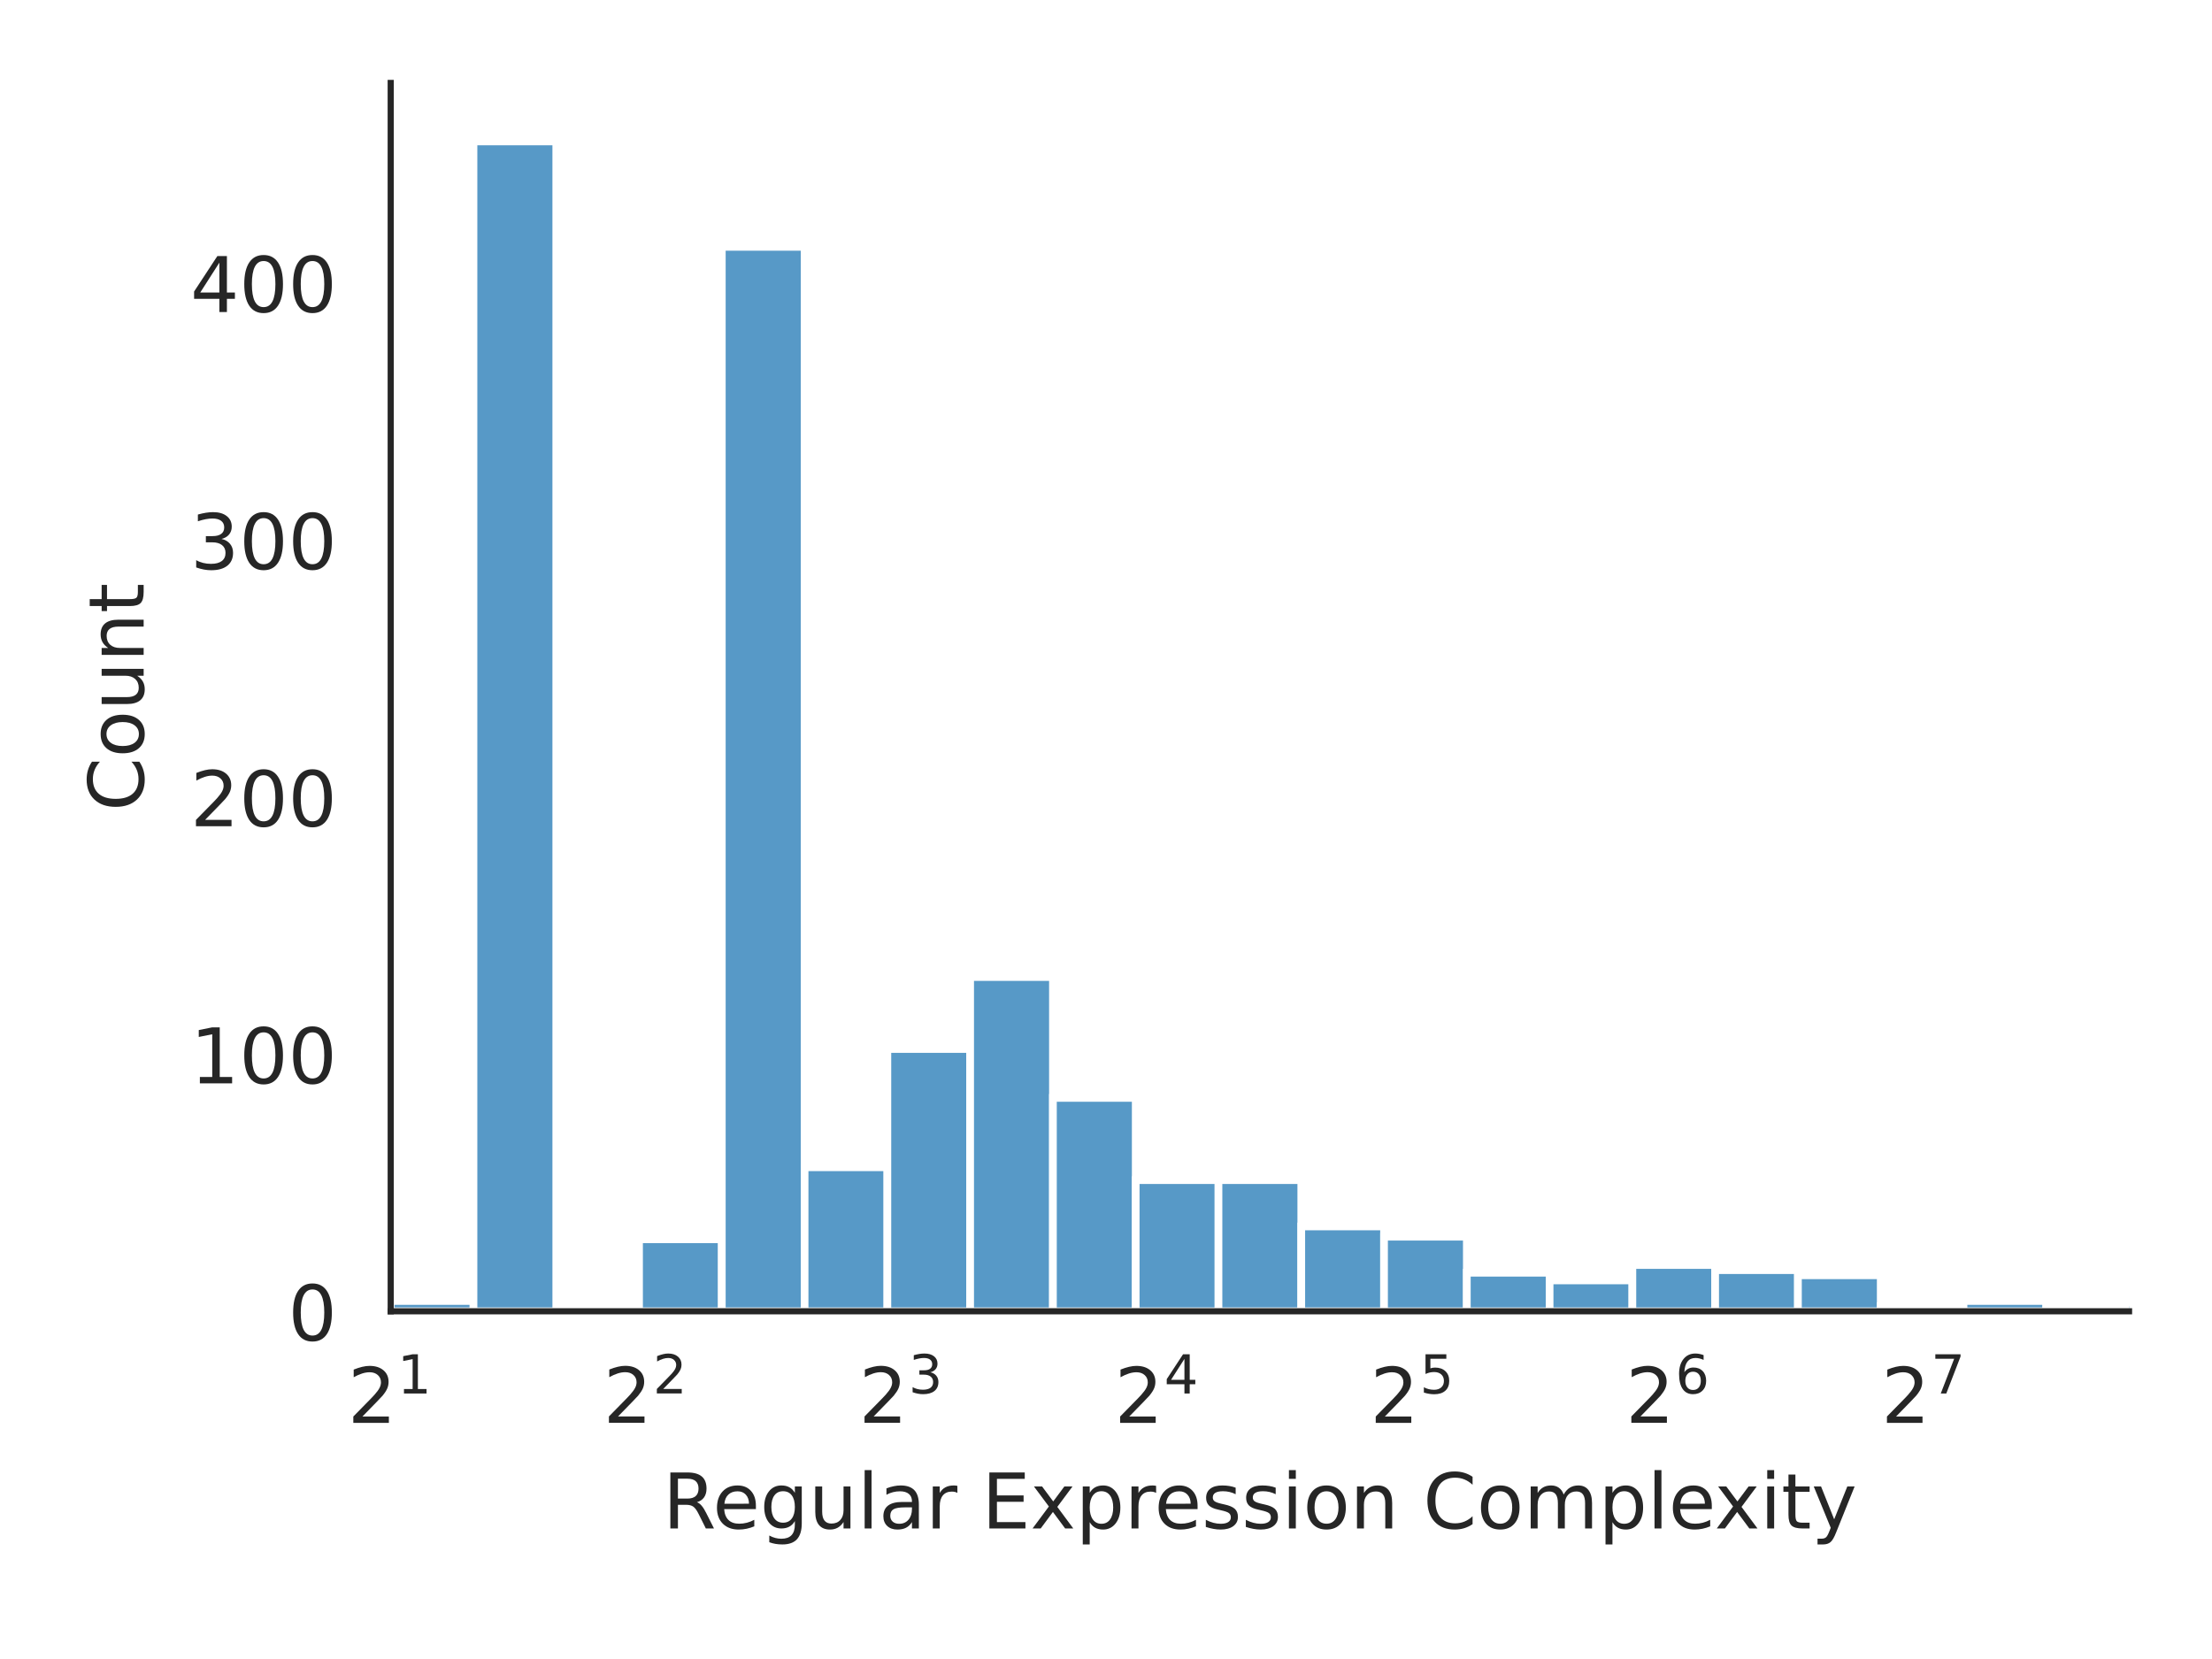
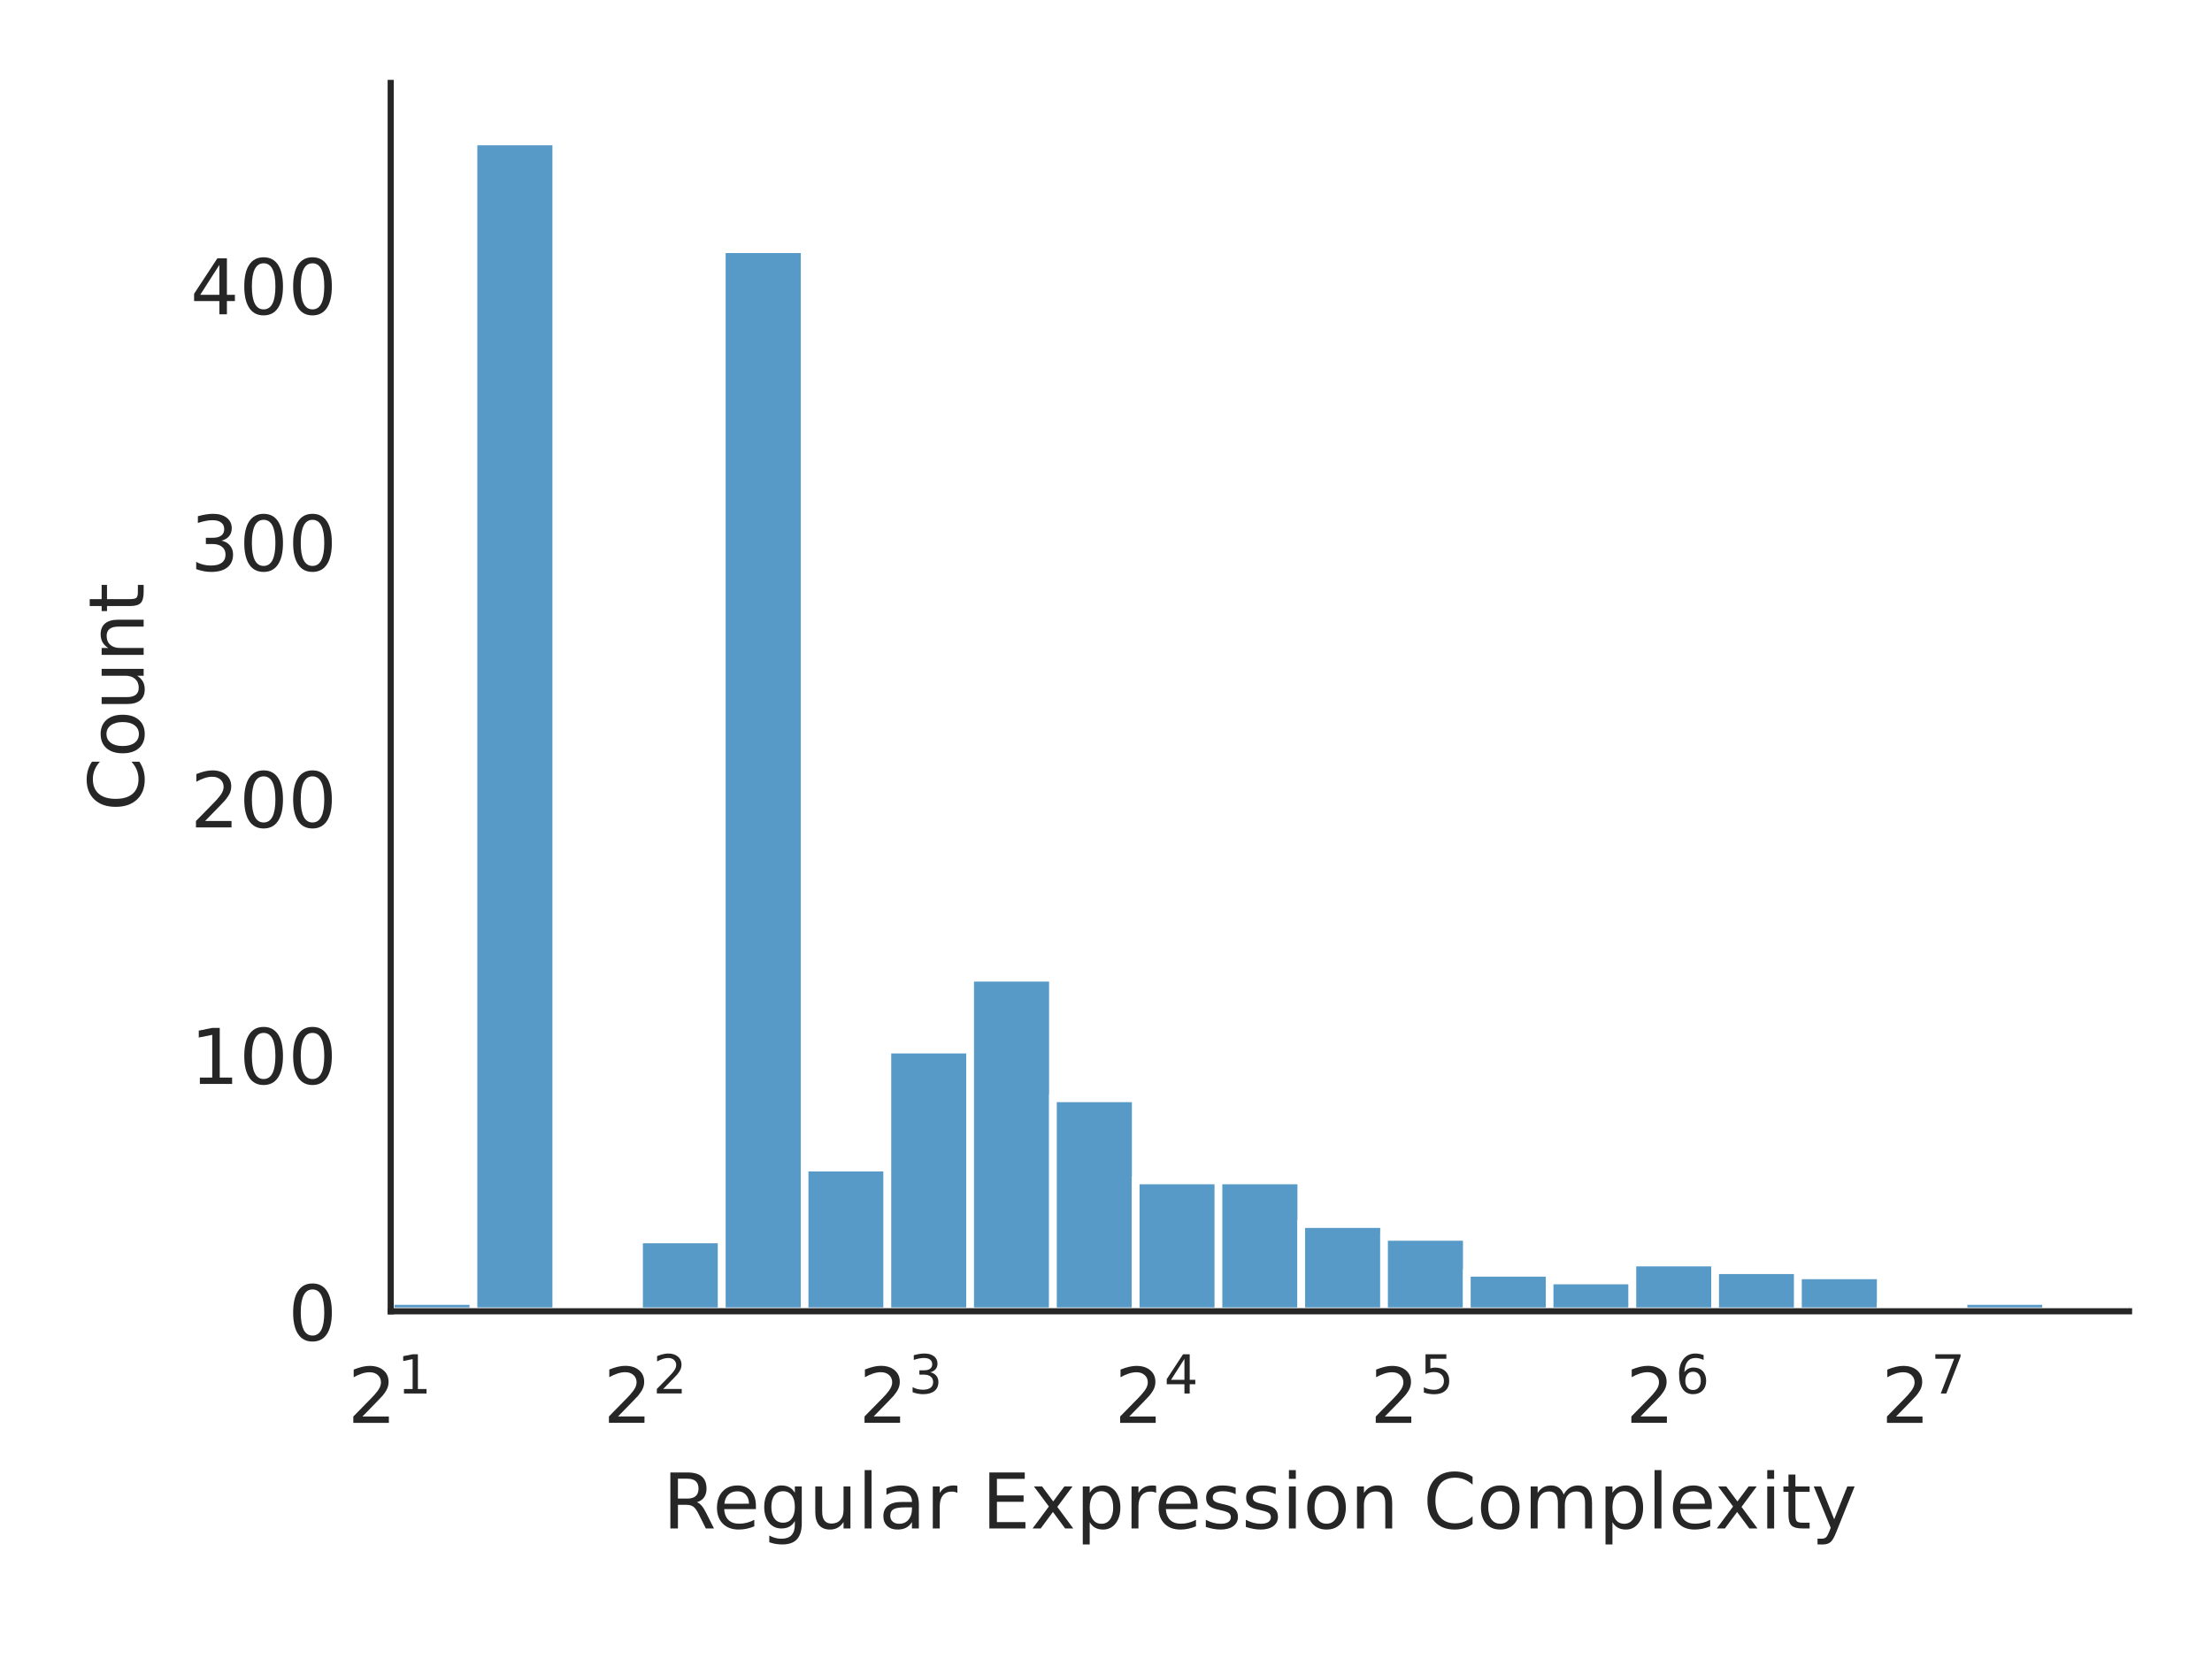
<svg xmlns="http://www.w3.org/2000/svg" xmlns:xlink="http://www.w3.org/1999/xlink" width="288pt" height="216pt" viewBox="0 0 288 216" version="1.1">
  <defs>
    <style type="text/css">*{stroke-linejoin: round; stroke-linecap: butt}</style>
  </defs>
  <g id="figure_1">
    <g id="patch_1">
      <path d="M 0 216  L 288 216  L 288 0  L 0 0  z " style="fill: #ffffff" />
    </g>
    <g id="axes_1">
      <g id="patch_2">
        <path d="M 50.87 170.728  L 277.2 170.728  L 277.2 10.8  L 50.87 10.8  z " style="fill: #ffffff" />
      </g>
      <g id="matplotlib.axis_1">
        <g id="xtick_1">
          <g id="text_1">
            <g style="fill: #262626" transform="translate(45.27 185.3264) scale(0.1 -0.1)">
              <defs>
                <path id="DejaVuSans-32" d="M 1228 531  L 3431 531  L 3431 0  L 469 0  L 469 531  Q 828 903 1448 1529  Q 2069 2156 2228 2338  Q 2531 2678 2651 2914  Q 2772 3150 2772 3378  Q 2772 3750 2511 3984  Q 2250 4219 1831 4219  Q 1534 4219 1204 4116  Q 875 4013 500 3803  L 500 4441  Q 881 4594 1212 4672  Q 1544 4750 1819 4750  Q 2544 4750 2975 4387  Q 3406 4025 3406 3419  Q 3406 3131 3298 2873  Q 3191 2616 2906 2266  Q 2828 2175 2409 1742  Q 1991 1309 1228 531  z " transform="scale(0.015625)" />
                <path id="DejaVuSans-31" d="M 794 531  L 1825 531  L 1825 4091  L 703 3866  L 703 4441  L 1819 4666  L 2450 4666  L 2450 531  L 3481 531  L 3481 0  L 794 0  L 794 531  z " transform="scale(0.015625)" />
              </defs>
              <use xlink:href="#DejaVuSans-32" transform="translate(0 0.684375)" />
              <use xlink:href="#DejaVuSans-31" transform="translate(64.58008 38.96563) scale(0.7)" />
            </g>
          </g>
        </g>
        <g id="xtick_2">
          <g id="text_2">
            <g style="fill: #262626" transform="translate(78.54942 185.3264) scale(0.1 -0.1)">
              <use xlink:href="#DejaVuSans-32" transform="translate(0 0.765625)" />
              <use xlink:href="#DejaVuSans-32" transform="translate(64.58008 39.04688) scale(0.7)" />
            </g>
          </g>
        </g>
        <g id="xtick_3">
          <g id="text_3">
            <g style="fill: #262626" transform="translate(111.8288 185.3264) scale(0.1 -0.1)">
              <defs>
                <path id="DejaVuSans-33" d="M 2597 2516  Q 3050 2419 3304 2112  Q 3559 1806 3559 1356  Q 3559 666 3084 287  Q 2609 -91 1734 -91  Q 1441 -91 1130 -33  Q 819 25 488 141  L 488 750  Q 750 597 1062 519  Q 1375 441 1716 441  Q 2309 441 2620 675  Q 2931 909 2931 1356  Q 2931 1769 2642 2001  Q 2353 2234 1838 2234  L 1294 2234  L 1294 2753  L 1863 2753  Q 2328 2753 2575 2939  Q 2822 3125 2822 3475  Q 2822 3834 2567 4026  Q 2313 4219 1838 4219  Q 1578 4219 1281 4162  Q 984 4106 628 3988  L 628 4550  Q 988 4650 1302 4700  Q 1616 4750 1894 4750  Q 2613 4750 3031 4423  Q 3450 4097 3450 3541  Q 3450 3153 3228 2886  Q 3006 2619 2597 2516  z " transform="scale(0.015625)" />
              </defs>
              <use xlink:href="#DejaVuSans-32" transform="translate(0 0.765625)" />
              <use xlink:href="#DejaVuSans-33" transform="translate(64.58008 39.04688) scale(0.7)" />
            </g>
          </g>
        </g>
        <g id="xtick_4">
          <g id="text_4">
            <g style="fill: #262626" transform="translate(145.1083 185.3264) scale(0.1 -0.1)">
              <defs>
                <path id="DejaVuSans-34" d="M 2419 4116  L 825 1625  L 2419 1625  L 2419 4116  z M 2253 4666  L 3047 4666  L 3047 1625  L 3713 1625  L 3713 1100  L 3047 1100  L 3047 0  L 2419 0  L 2419 1100  L 313 1100  L 313 1709  L 2253 4666  z " transform="scale(0.015625)" />
              </defs>
              <use xlink:href="#DejaVuSans-32" transform="translate(0 0.684375)" />
              <use xlink:href="#DejaVuSans-34" transform="translate(64.58008 38.96563) scale(0.7)" />
            </g>
          </g>
        </g>
        <g id="xtick_5">
          <g id="text_5">
            <g style="fill: #262626" transform="translate(178.3877 185.3264) scale(0.1 -0.1)">
              <defs>
                <path id="DejaVuSans-35" d="M 691 4666  L 3169 4666  L 3169 4134  L 1269 4134  L 1269 2991  Q 1406 3038 1543 3061  Q 1681 3084 1819 3084  Q 2600 3084 3056 2656  Q 3513 2228 3513 1497  Q 3513 744 3044 326  Q 2575 -91 1722 -91  Q 1428 -91 1123 -41  Q 819 9 494 109  L 494 744  Q 775 591 1075 516  Q 1375 441 1709 441  Q 2250 441 2565 725  Q 2881 1009 2881 1497  Q 2881 1984 2565 2268  Q 2250 2553 1709 2553  Q 1456 2553 1204 2497  Q 953 2441 691 2322  L 691 4666  z " transform="scale(0.015625)" />
              </defs>
              <use xlink:href="#DejaVuSans-32" transform="translate(0 0.684375)" />
              <use xlink:href="#DejaVuSans-35" transform="translate(64.58008 38.96563) scale(0.7)" />
            </g>
          </g>
        </g>
        <g id="xtick_6">
          <g id="text_6">
            <g style="fill: #262626" transform="translate(211.6671 185.3264) scale(0.1 -0.1)">
              <defs>
                <path id="DejaVuSans-36" d="M 2113 2584  Q 1688 2584 1439 2293  Q 1191 2003 1191 1497  Q 1191 994 1439 701  Q 1688 409 2113 409  Q 2538 409 2786 701  Q 3034 994 3034 1497  Q 3034 2003 2786 2293  Q 2538 2584 2113 2584  z M 3366 4563  L 3366 3988  Q 3128 4100 2886 4159  Q 2644 4219 2406 4219  Q 1781 4219 1451 3797  Q 1122 3375 1075 2522  Q 1259 2794 1537 2939  Q 1816 3084 2150 3084  Q 2853 3084 3261 2657  Q 3669 2231 3669 1497  Q 3669 778 3244 343  Q 2819 -91 2113 -91  Q 1303 -91 875 529  Q 447 1150 447 2328  Q 447 3434 972 4092  Q 1497 4750 2381 4750  Q 2619 4750 2861 4703  Q 3103 4656 3366 4563  z " transform="scale(0.015625)" />
              </defs>
              <use xlink:href="#DejaVuSans-32" transform="translate(0 0.765625)" />
              <use xlink:href="#DejaVuSans-36" transform="translate(64.58008 39.04688) scale(0.7)" />
            </g>
          </g>
        </g>
        <g id="xtick_7">
          <g id="text_7">
            <g style="fill: #262626" transform="translate(244.9465 185.3264) scale(0.1 -0.1)">
              <defs>
                <path id="DejaVuSans-37" d="M 525 4666  L 3525 4666  L 3525 4397  L 1831 0  L 1172 0  L 2766 4134  L 525 4134  L 525 4666  z " transform="scale(0.015625)" />
              </defs>
              <use xlink:href="#DejaVuSans-32" transform="translate(0 0.684375)" />
              <use xlink:href="#DejaVuSans-37" transform="translate(64.58008 38.96563) scale(0.7)" />
            </g>
          </g>
        </g>
        <g id="text_8">
          <g style="fill: #262626" transform="translate(86.29906 199.0046) scale(0.1 -0.1)">
            <defs>
              <path id="DejaVuSans-52" d="M 2841 2188  Q 3044 2119 3236 1894  Q 3428 1669 3622 1275  L 4263 0  L 3584 0  L 2988 1197  Q 2756 1666 2539 1819  Q 2322 1972 1947 1972  L 1259 1972  L 1259 0  L 628 0  L 628 4666  L 2053 4666  Q 2853 4666 3247 4331  Q 3641 3997 3641 3322  Q 3641 2881 3436 2590  Q 3231 2300 2841 2188  z M 1259 4147  L 1259 2491  L 2053 2491  Q 2509 2491 2742 2702  Q 2975 2913 2975 3322  Q 2975 3731 2742 3939  Q 2509 4147 2053 4147  L 1259 4147  z " transform="scale(0.015625)" />
              <path id="DejaVuSans-65" d="M 3597 1894  L 3597 1613  L 953 1613  Q 991 1019 1311 708  Q 1631 397 2203 397  Q 2534 397 2845 478  Q 3156 559 3463 722  L 3463 178  Q 3153 47 2828 -22  Q 2503 -91 2169 -91  Q 1331 -91 842 396  Q 353 884 353 1716  Q 353 2575 817 3079  Q 1281 3584 2069 3584  Q 2775 3584 3186 3129  Q 3597 2675 3597 1894  z M 3022 2063  Q 3016 2534 2758 2815  Q 2500 3097 2075 3097  Q 1594 3097 1305 2825  Q 1016 2553 972 2059  L 3022 2063  z " transform="scale(0.015625)" />
              <path id="DejaVuSans-67" d="M 2906 1791  Q 2906 2416 2648 2759  Q 2391 3103 1925 3103  Q 1463 3103 1205 2759  Q 947 2416 947 1791  Q 947 1169 1205 825  Q 1463 481 1925 481  Q 2391 481 2648 825  Q 2906 1169 2906 1791  z M 3481 434  Q 3481 -459 3084 -895  Q 2688 -1331 1869 -1331  Q 1566 -1331 1297 -1286  Q 1028 -1241 775 -1147  L 775 -588  Q 1028 -725 1275 -790  Q 1522 -856 1778 -856  Q 2344 -856 2625 -561  Q 2906 -266 2906 331  L 2906 616  Q 2728 306 2450 153  Q 2172 0 1784 0  Q 1141 0 747 490  Q 353 981 353 1791  Q 353 2603 747 3093  Q 1141 3584 1784 3584  Q 2172 3584 2450 3431  Q 2728 3278 2906 2969  L 2906 3500  L 3481 3500  L 3481 434  z " transform="scale(0.015625)" />
              <path id="DejaVuSans-75" d="M 544 1381  L 544 3500  L 1119 3500  L 1119 1403  Q 1119 906 1312 657  Q 1506 409 1894 409  Q 2359 409 2629 706  Q 2900 1003 2900 1516  L 2900 3500  L 3475 3500  L 3475 0  L 2900 0  L 2900 538  Q 2691 219 2414 64  Q 2138 -91 1772 -91  Q 1169 -91 856 284  Q 544 659 544 1381  z M 1991 3584  L 1991 3584  z " transform="scale(0.015625)" />
              <path id="DejaVuSans-6c" d="M 603 4863  L 1178 4863  L 1178 0  L 603 0  L 603 4863  z " transform="scale(0.015625)" />
              <path id="DejaVuSans-61" d="M 2194 1759  Q 1497 1759 1228 1600  Q 959 1441 959 1056  Q 959 750 1161 570  Q 1363 391 1709 391  Q 2188 391 2477 730  Q 2766 1069 2766 1631  L 2766 1759  L 2194 1759  z M 3341 1997  L 3341 0  L 2766 0  L 2766 531  Q 2569 213 2275 61  Q 1981 -91 1556 -91  Q 1019 -91 701 211  Q 384 513 384 1019  Q 384 1609 779 1909  Q 1175 2209 1959 2209  L 2766 2209  L 2766 2266  Q 2766 2663 2505 2880  Q 2244 3097 1772 3097  Q 1472 3097 1187 3025  Q 903 2953 641 2809  L 641 3341  Q 956 3463 1253 3523  Q 1550 3584 1831 3584  Q 2591 3584 2966 3190  Q 3341 2797 3341 1997  z " transform="scale(0.015625)" />
              <path id="DejaVuSans-72" d="M 2631 2963  Q 2534 3019 2420 3045  Q 2306 3072 2169 3072  Q 1681 3072 1420 2755  Q 1159 2438 1159 1844  L 1159 0  L 581 0  L 581 3500  L 1159 3500  L 1159 2956  Q 1341 3275 1631 3429  Q 1922 3584 2338 3584  Q 2397 3584 2469 3576  Q 2541 3569 2628 3553  L 2631 2963  z " transform="scale(0.015625)" />
              <path id="DejaVuSans-20" transform="scale(0.015625)" />
              <path id="DejaVuSans-45" d="M 628 4666  L 3578 4666  L 3578 4134  L 1259 4134  L 1259 2753  L 3481 2753  L 3481 2222  L 1259 2222  L 1259 531  L 3634 531  L 3634 0  L 628 0  L 628 4666  z " transform="scale(0.015625)" />
              <path id="DejaVuSans-78" d="M 3513 3500  L 2247 1797  L 3578 0  L 2900 0  L 1881 1375  L 863 0  L 184 0  L 1544 1831  L 300 3500  L 978 3500  L 1906 2253  L 2834 3500  L 3513 3500  z " transform="scale(0.015625)" />
              <path id="DejaVuSans-70" d="M 1159 525  L 1159 -1331  L 581 -1331  L 581 3500  L 1159 3500  L 1159 2969  Q 1341 3281 1617 3432  Q 1894 3584 2278 3584  Q 2916 3584 3314 3078  Q 3713 2572 3713 1747  Q 3713 922 3314 415  Q 2916 -91 2278 -91  Q 1894 -91 1617 61  Q 1341 213 1159 525  z M 3116 1747  Q 3116 2381 2855 2742  Q 2594 3103 2138 3103  Q 1681 3103 1420 2742  Q 1159 2381 1159 1747  Q 1159 1113 1420 752  Q 1681 391 2138 391  Q 2594 391 2855 752  Q 3116 1113 3116 1747  z " transform="scale(0.015625)" />
              <path id="DejaVuSans-73" d="M 2834 3397  L 2834 2853  Q 2591 2978 2328 3040  Q 2066 3103 1784 3103  Q 1356 3103 1142 2972  Q 928 2841 928 2578  Q 928 2378 1081 2264  Q 1234 2150 1697 2047  L 1894 2003  Q 2506 1872 2764 1633  Q 3022 1394 3022 966  Q 3022 478 2636 193  Q 2250 -91 1575 -91  Q 1294 -91 989 -36  Q 684 19 347 128  L 347 722  Q 666 556 975 473  Q 1284 391 1588 391  Q 1994 391 2212 530  Q 2431 669 2431 922  Q 2431 1156 2273 1281  Q 2116 1406 1581 1522  L 1381 1569  Q 847 1681 609 1914  Q 372 2147 372 2553  Q 372 3047 722 3315  Q 1072 3584 1716 3584  Q 2034 3584 2315 3537  Q 2597 3491 2834 3397  z " transform="scale(0.015625)" />
              <path id="DejaVuSans-69" d="M 603 3500  L 1178 3500  L 1178 0  L 603 0  L 603 3500  z M 603 4863  L 1178 4863  L 1178 4134  L 603 4134  L 603 4863  z " transform="scale(0.015625)" />
              <path id="DejaVuSans-6f" d="M 1959 3097  Q 1497 3097 1228 2736  Q 959 2375 959 1747  Q 959 1119 1226 758  Q 1494 397 1959 397  Q 2419 397 2687 759  Q 2956 1122 2956 1747  Q 2956 2369 2687 2733  Q 2419 3097 1959 3097  z M 1959 3584  Q 2709 3584 3137 3096  Q 3566 2609 3566 1747  Q 3566 888 3137 398  Q 2709 -91 1959 -91  Q 1206 -91 779 398  Q 353 888 353 1747  Q 353 2609 779 3096  Q 1206 3584 1959 3584  z " transform="scale(0.015625)" />
              <path id="DejaVuSans-6e" d="M 3513 2113  L 3513 0  L 2938 0  L 2938 2094  Q 2938 2591 2744 2837  Q 2550 3084 2163 3084  Q 1697 3084 1428 2787  Q 1159 2491 1159 1978  L 1159 0  L 581 0  L 581 3500  L 1159 3500  L 1159 2956  Q 1366 3272 1645 3428  Q 1925 3584 2291 3584  Q 2894 3584 3203 3211  Q 3513 2838 3513 2113  z " transform="scale(0.015625)" />
              <path id="DejaVuSans-43" d="M 4122 4306  L 4122 3641  Q 3803 3938 3442 4084  Q 3081 4231 2675 4231  Q 1875 4231 1450 3742  Q 1025 3253 1025 2328  Q 1025 1406 1450 917  Q 1875 428 2675 428  Q 3081 428 3442 575  Q 3803 722 4122 1019  L 4122 359  Q 3791 134 3420 21  Q 3050 -91 2638 -91  Q 1578 -91 968 557  Q 359 1206 359 2328  Q 359 3453 968 4101  Q 1578 4750 2638 4750  Q 3056 4750 3426 4639  Q 3797 4528 4122 4306  z " transform="scale(0.015625)" />
              <path id="DejaVuSans-6d" d="M 3328 2828  Q 3544 3216 3844 3400  Q 4144 3584 4550 3584  Q 5097 3584 5394 3201  Q 5691 2819 5691 2113  L 5691 0  L 5113 0  L 5113 2094  Q 5113 2597 4934 2840  Q 4756 3084 4391 3084  Q 3944 3084 3684 2787  Q 3425 2491 3425 1978  L 3425 0  L 2847 0  L 2847 2094  Q 2847 2600 2669 2842  Q 2491 3084 2119 3084  Q 1678 3084 1418 2786  Q 1159 2488 1159 1978  L 1159 0  L 581 0  L 581 3500  L 1159 3500  L 1159 2956  Q 1356 3278 1631 3431  Q 1906 3584 2284 3584  Q 2666 3584 2933 3390  Q 3200 3197 3328 2828  z " transform="scale(0.015625)" />
              <path id="DejaVuSans-74" d="M 1172 4494  L 1172 3500  L 2356 3500  L 2356 3053  L 1172 3053  L 1172 1153  Q 1172 725 1289 603  Q 1406 481 1766 481  L 2356 481  L 2356 0  L 1766 0  Q 1100 0 847 248  Q 594 497 594 1153  L 594 3053  L 172 3053  L 172 3500  L 594 3500  L 594 4494  L 1172 4494  z " transform="scale(0.015625)" />
              <path id="DejaVuSans-79" d="M 2059 -325  Q 1816 -950 1584 -1140  Q 1353 -1331 966 -1331  L 506 -1331  L 506 -850  L 844 -850  Q 1081 -850 1212 -737  Q 1344 -625 1503 -206  L 1606 56  L 191 3500  L 800 3500  L 1894 763  L 2988 3500  L 3597 3500  L 2059 -325  z " transform="scale(0.015625)" />
            </defs>
            <use xlink:href="#DejaVuSans-52" />
            <use xlink:href="#DejaVuSans-65" transform="translate(64.98242 0)" />
            <use xlink:href="#DejaVuSans-67" transform="translate(126.5059 0)" />
            <use xlink:href="#DejaVuSans-75" transform="translate(189.9824 0)" />
            <use xlink:href="#DejaVuSans-6c" transform="translate(253.3613 0)" />
            <use xlink:href="#DejaVuSans-61" transform="translate(281.1445 0)" />
            <use xlink:href="#DejaVuSans-72" transform="translate(342.4238 0)" />
            <use xlink:href="#DejaVuSans-20" transform="translate(383.5371 0)" />
            <use xlink:href="#DejaVuSans-45" transform="translate(415.3242 0)" />
            <use xlink:href="#DejaVuSans-78" transform="translate(478.5078 0)" />
            <use xlink:href="#DejaVuSans-70" transform="translate(537.6875 0)" />
            <use xlink:href="#DejaVuSans-72" transform="translate(601.1641 0)" />
            <use xlink:href="#DejaVuSans-65" transform="translate(640.0273 0)" />
            <use xlink:href="#DejaVuSans-73" transform="translate(701.5508 0)" />
            <use xlink:href="#DejaVuSans-73" transform="translate(753.6504 0)" />
            <use xlink:href="#DejaVuSans-69" transform="translate(805.75 0)" />
            <use xlink:href="#DejaVuSans-6f" transform="translate(833.5332 0)" />
            <use xlink:href="#DejaVuSans-6e" transform="translate(894.7148 0)" />
            <use xlink:href="#DejaVuSans-20" transform="translate(958.0938 0)" />
            <use xlink:href="#DejaVuSans-43" transform="translate(989.8809 0)" />
            <use xlink:href="#DejaVuSans-6f" transform="translate(1059.705 0)" />
            <use xlink:href="#DejaVuSans-6d" transform="translate(1120.887 0)" />
            <use xlink:href="#DejaVuSans-70" transform="translate(1218.299 0)" />
            <use xlink:href="#DejaVuSans-6c" transform="translate(1281.775 0)" />
            <use xlink:href="#DejaVuSans-65" transform="translate(1309.559 0)" />
            <use xlink:href="#DejaVuSans-78" transform="translate(1369.332 0)" />
            <use xlink:href="#DejaVuSans-69" transform="translate(1428.512 0)" />
            <use xlink:href="#DejaVuSans-74" transform="translate(1456.295 0)" />
            <use xlink:href="#DejaVuSans-79" transform="translate(1495.504 0)" />
          </g>
        </g>
      </g>
      <g id="matplotlib.axis_2">
        <g id="ytick_1">
          <g id="text_9">
            <g style="fill: #262626" transform="translate(37.5075 174.5272) scale(0.1 -0.1)">
              <defs>
                <path id="DejaVuSans-30" d="M 2034 4250  Q 1547 4250 1301 3770  Q 1056 3291 1056 2328  Q 1056 1369 1301 889  Q 1547 409 2034 409  Q 2525 409 2770 889  Q 3016 1369 3016 2328  Q 3016 3291 2770 3770  Q 2525 4250 2034 4250  z M 2034 4750  Q 2819 4750 3233 4129  Q 3647 3509 3647 2328  Q 3647 1150 3233 529  Q 2819 -91 2034 -91  Q 1250 -91 836 529  Q 422 1150 422 2328  Q 422 3509 836 4129  Q 1250 4750 2034 4750  z " transform="scale(0.015625)" />
              </defs>
              <use xlink:href="#DejaVuSans-30" />
            </g>
          </g>
        </g>
        <g id="ytick_2">
          <g id="text_10">
-             <g style="fill: #262626" transform="translate(24.7825 141.052) scale(0.1 -0.1)">
+             <g style="fill: #262626" transform="translate(24.7825 141.1254) scale(0.1 -0.1)">
              <use xlink:href="#DejaVuSans-31" />
              <use xlink:href="#DejaVuSans-30" transform="translate(63.62305 0)" />
              <use xlink:href="#DejaVuSans-30" transform="translate(127.2461 0)" />
            </g>
          </g>
        </g>
        <g id="ytick_3">
          <g id="text_11">
-             <g style="fill: #262626" transform="translate(24.7825 107.5767) scale(0.1 -0.1)">
+             <g style="fill: #262626" transform="translate(24.7825 107.7235) scale(0.1 -0.1)">
              <use xlink:href="#DejaVuSans-32" />
              <use xlink:href="#DejaVuSans-30" transform="translate(63.62305 0)" />
              <use xlink:href="#DejaVuSans-30" transform="translate(127.2461 0)" />
            </g>
          </g>
        </g>
        <g id="ytick_4">
          <g id="text_12">
-             <g style="fill: #262626" transform="translate(24.7825 74.10147) scale(0.1 -0.1)">
+             <g style="fill: #262626" transform="translate(24.7825 74.3217) scale(0.1 -0.1)">
              <use xlink:href="#DejaVuSans-33" />
              <use xlink:href="#DejaVuSans-30" transform="translate(63.62305 0)" />
              <use xlink:href="#DejaVuSans-30" transform="translate(127.2461 0)" />
            </g>
          </g>
        </g>
        <g id="ytick_5">
          <g id="text_13">
-             <g style="fill: #262626" transform="translate(24.7825 40.62622) scale(0.1 -0.1)">
+             <g style="fill: #262626" transform="translate(24.7825 40.91987) scale(0.1 -0.1)">
              <use xlink:href="#DejaVuSans-34" />
              <use xlink:href="#DejaVuSans-30" transform="translate(63.62305 0)" />
              <use xlink:href="#DejaVuSans-30" transform="translate(127.2461 0)" />
            </g>
          </g>
        </g>
        <g id="text_14">
          <g style="fill: #262626" transform="translate(18.70281 105.6124) rotate(-90) scale(0.1 -0.1)">
            <use xlink:href="#DejaVuSans-43" />
            <use xlink:href="#DejaVuSans-6f" transform="translate(69.82422 0)" />
            <use xlink:href="#DejaVuSans-75" transform="translate(131.0059 0)" />
            <use xlink:href="#DejaVuSans-6e" transform="translate(194.3848 0)" />
            <use xlink:href="#DejaVuSans-74" transform="translate(257.7637 0)" />
          </g>
        </g>
      </g>
      <g id="patch_3">
-         <path d="M 50.87 170.728  L 61.648 170.728  L 61.648 169.389  L 50.87 169.389  z " clip-path="url(#p1a9a3361ee)" style="fill: #1f77b4; fill-opacity: 0.75; stroke: #ffffff; stroke-linejoin: miter" />
+         <path d="M 50.87 170.728  L 61.648 170.728  L 61.648 169.392  L 50.87 169.392  z " clip-path="url(#p1a9a3361ee)" style="fill: #1f77b4; fill-opacity: 0.75; stroke: #ffffff; stroke-linejoin: miter" />
      </g>
      <g id="patch_4">
        <path d="M 61.648 170.728  L 72.425 170.728  L 72.425 18.416  L 61.648 18.416  z " clip-path="url(#p1a9a3361ee)" style="fill: #1f77b4; fill-opacity: 0.75; stroke: #ffffff; stroke-linejoin: miter" />
      </g>
      <g id="patch_5">
        <path d="M 72.425 170.728  L 83.203 170.728  L 83.203 170.728  L 72.425 170.728  z " clip-path="url(#p1a9a3361ee)" style="fill: #1f77b4; fill-opacity: 0.75; stroke: #ffffff; stroke-linejoin: miter" />
      </g>
      <g id="patch_6">
-         <path d="M 83.203 170.728  L 93.98 170.728  L 93.98 161.355  L 83.203 161.355  z " clip-path="url(#p1a9a3361ee)" style="fill: #1f77b4; fill-opacity: 0.75; stroke: #ffffff; stroke-linejoin: miter" />
+         <path d="M 83.203 170.728  L 93.98 170.728  L 93.98 161.375  L 83.203 161.375  z " clip-path="url(#p1a9a3361ee)" style="fill: #1f77b4; fill-opacity: 0.75; stroke: #ffffff; stroke-linejoin: miter" />
      </g>
      <g id="patch_7">
-         <path d="M 93.98 170.728  L 104.758 170.728  L 104.758 32.14  L 93.98 32.14  z " clip-path="url(#p1a9a3361ee)" style="fill: #1f77b4; fill-opacity: 0.75; stroke: #ffffff; stroke-linejoin: miter" />
+         <path d="M 93.98 170.728  L 104.758 170.728  L 104.758 32.444  L 93.98 32.444  z " clip-path="url(#p1a9a3361ee)" style="fill: #1f77b4; fill-opacity: 0.75; stroke: #ffffff; stroke-linejoin: miter" />
      </g>
      <g id="patch_8">
-         <path d="M 104.758 170.728  L 115.536 170.728  L 115.536 151.982  L 104.758 151.982  z " clip-path="url(#p1a9a3361ee)" style="fill: #1f77b4; fill-opacity: 0.75; stroke: #ffffff; stroke-linejoin: miter" />
+         <path d="M 104.758 170.728  L 115.536 170.728  L 115.536 152.023  L 104.758 152.023  z " clip-path="url(#p1a9a3361ee)" style="fill: #1f77b4; fill-opacity: 0.75; stroke: #ffffff; stroke-linejoin: miter" />
      </g>
      <g id="patch_9">
-         <path d="M 115.536 170.728  L 126.313 170.728  L 126.313 136.583  L 115.536 136.583  z " clip-path="url(#p1a9a3361ee)" style="fill: #1f77b4; fill-opacity: 0.75; stroke: #ffffff; stroke-linejoin: miter" />
+         <path d="M 115.536 170.728  L 126.313 170.728  L 126.313 136.658  L 115.536 136.658  z " clip-path="url(#p1a9a3361ee)" style="fill: #1f77b4; fill-opacity: 0.75; stroke: #ffffff; stroke-linejoin: miter" />
      </g>
      <g id="patch_10">
-         <path d="M 126.313 170.728  L 137.091 170.728  L 137.091 127.21  L 126.313 127.21  z " clip-path="url(#p1a9a3361ee)" style="fill: #1f77b4; fill-opacity: 0.75; stroke: #ffffff; stroke-linejoin: miter" />
+         <path d="M 126.313 170.728  L 137.091 170.728  L 137.091 127.306  L 126.313 127.306  z " clip-path="url(#p1a9a3361ee)" style="fill: #1f77b4; fill-opacity: 0.75; stroke: #ffffff; stroke-linejoin: miter" />
      </g>
      <g id="patch_11">
-         <path d="M 137.091 170.728  L 147.869 170.728  L 147.869 142.944  L 137.091 142.944  z " clip-path="url(#p1a9a3361ee)" style="fill: #1f77b4; fill-opacity: 0.75; stroke: #ffffff; stroke-linejoin: miter" />
+         <path d="M 137.091 170.728  L 147.869 170.728  L 147.869 143.004  L 137.091 143.004  z " clip-path="url(#p1a9a3361ee)" style="fill: #1f77b4; fill-opacity: 0.75; stroke: #ffffff; stroke-linejoin: miter" />
      </g>
      <g id="patch_12">
-         <path d="M 147.869 170.728  L 158.646 170.728  L 158.646 153.656  L 147.869 153.656  z " clip-path="url(#p1a9a3361ee)" style="fill: #1f77b4; fill-opacity: 0.75; stroke: #ffffff; stroke-linejoin: miter" />
+         <path d="M 147.869 170.728  L 158.646 170.728  L 158.646 153.693  L 147.869 153.693  z " clip-path="url(#p1a9a3361ee)" style="fill: #1f77b4; fill-opacity: 0.75; stroke: #ffffff; stroke-linejoin: miter" />
      </g>
      <g id="patch_13">
-         <path d="M 158.646 170.728  L 169.424 170.728  L 169.424 153.656  L 158.646 153.656  z " clip-path="url(#p1a9a3361ee)" style="fill: #1f77b4; fill-opacity: 0.75; stroke: #ffffff; stroke-linejoin: miter" />
+         <path d="M 158.646 170.728  L 169.424 170.728  L 169.424 153.693  L 158.646 153.693  z " clip-path="url(#p1a9a3361ee)" style="fill: #1f77b4; fill-opacity: 0.75; stroke: #ffffff; stroke-linejoin: miter" />
      </g>
      <g id="patch_14">
-         <path d="M 169.424 170.728  L 180.201 170.728  L 180.201 159.681  L 169.424 159.681  z " clip-path="url(#p1a9a3361ee)" style="fill: #1f77b4; fill-opacity: 0.75; stroke: #ffffff; stroke-linejoin: miter" />
+         <path d="M 169.424 170.728  L 180.201 170.728  L 180.201 159.371  L 169.424 159.371  z " clip-path="url(#p1a9a3361ee)" style="fill: #1f77b4; fill-opacity: 0.75; stroke: #ffffff; stroke-linejoin: miter" />
      </g>
      <g id="patch_15">
-         <path d="M 180.201 170.728  L 190.979 170.728  L 190.979 161.02  L 180.201 161.02  z " clip-path="url(#p1a9a3361ee)" style="fill: #1f77b4; fill-opacity: 0.75; stroke: #ffffff; stroke-linejoin: miter" />
+         <path d="M 180.201 170.728  L 190.979 170.728  L 190.979 161.041  L 180.201 161.041  z " clip-path="url(#p1a9a3361ee)" style="fill: #1f77b4; fill-opacity: 0.75; stroke: #ffffff; stroke-linejoin: miter" />
      </g>
      <g id="patch_16">
-         <path d="M 190.979 170.728  L 201.757 170.728  L 201.757 165.707  L 190.979 165.707  z " clip-path="url(#p1a9a3361ee)" style="fill: #1f77b4; fill-opacity: 0.75; stroke: #ffffff; stroke-linejoin: miter" />
+         <path d="M 190.979 170.728  L 201.757 170.728  L 201.757 165.718  L 190.979 165.718  z " clip-path="url(#p1a9a3361ee)" style="fill: #1f77b4; fill-opacity: 0.75; stroke: #ffffff; stroke-linejoin: miter" />
      </g>
      <g id="patch_17">
-         <path d="M 201.757 170.728  L 212.534 170.728  L 212.534 166.711  L 201.757 166.711  z " clip-path="url(#p1a9a3361ee)" style="fill: #1f77b4; fill-opacity: 0.75; stroke: #ffffff; stroke-linejoin: miter" />
+         <path d="M 201.757 170.728  L 212.534 170.728  L 212.534 166.72  L 201.757 166.72  z " clip-path="url(#p1a9a3361ee)" style="fill: #1f77b4; fill-opacity: 0.75; stroke: #ffffff; stroke-linejoin: miter" />
      </g>
      <g id="patch_18">
-         <path d="M 212.534 170.728  L 223.312 170.728  L 223.312 164.702  L 212.534 164.702  z " clip-path="url(#p1a9a3361ee)" style="fill: #1f77b4; fill-opacity: 0.75; stroke: #ffffff; stroke-linejoin: miter" />
+         <path d="M 212.534 170.728  L 223.312 170.728  L 223.312 164.382  L 212.534 164.382  z " clip-path="url(#p1a9a3361ee)" style="fill: #1f77b4; fill-opacity: 0.75; stroke: #ffffff; stroke-linejoin: miter" />
      </g>
      <g id="patch_19">
-         <path d="M 223.312 170.728  L 234.09 170.728  L 234.09 165.372  L 223.312 165.372  z " clip-path="url(#p1a9a3361ee)" style="fill: #1f77b4; fill-opacity: 0.75; stroke: #ffffff; stroke-linejoin: miter" />
+         <path d="M 223.312 170.728  L 234.09 170.728  L 234.09 165.384  L 223.312 165.384  z " clip-path="url(#p1a9a3361ee)" style="fill: #1f77b4; fill-opacity: 0.75; stroke: #ffffff; stroke-linejoin: miter" />
      </g>
      <g id="patch_20">
-         <path d="M 234.09 170.728  L 244.867 170.728  L 244.867 166.041  L 234.09 166.041  z " clip-path="url(#p1a9a3361ee)" style="fill: #1f77b4; fill-opacity: 0.75; stroke: #ffffff; stroke-linejoin: miter" />
+         <path d="M 234.09 170.728  L 244.867 170.728  L 244.867 166.052  L 234.09 166.052  z " clip-path="url(#p1a9a3361ee)" style="fill: #1f77b4; fill-opacity: 0.75; stroke: #ffffff; stroke-linejoin: miter" />
      </g>
      <g id="patch_21">
-         <path d="M 244.867 170.728  L 255.645 170.728  L 255.645 170.058  L 244.867 170.058  z " clip-path="url(#p1a9a3361ee)" style="fill: #1f77b4; fill-opacity: 0.75; stroke: #ffffff; stroke-linejoin: miter" />
+         <path d="M 244.867 170.728  L 255.645 170.728  L 255.645 170.06  L 244.867 170.06  z " clip-path="url(#p1a9a3361ee)" style="fill: #1f77b4; fill-opacity: 0.75; stroke: #ffffff; stroke-linejoin: miter" />
      </g>
      <g id="patch_22">
-         <path d="M 255.645 170.728  L 266.422 170.728  L 266.422 169.389  L 255.645 169.389  z " clip-path="url(#p1a9a3361ee)" style="fill: #1f77b4; fill-opacity: 0.75; stroke: #ffffff; stroke-linejoin: miter" />
+         <path d="M 255.645 170.728  L 266.422 170.728  L 266.422 169.392  L 255.645 169.392  z " clip-path="url(#p1a9a3361ee)" style="fill: #1f77b4; fill-opacity: 0.75; stroke: #ffffff; stroke-linejoin: miter" />
      </g>
      <g id="patch_23">
-         <path d="M 266.422 170.728  L 277.2 170.728  L 277.2 170.058  L 266.422 170.058  z " clip-path="url(#p1a9a3361ee)" style="fill: #1f77b4; fill-opacity: 0.75; stroke: #ffffff; stroke-linejoin: miter" />
+         <path d="M 266.422 170.728  L 277.2 170.728  L 277.2 170.06  L 266.422 170.06  z " clip-path="url(#p1a9a3361ee)" style="fill: #1f77b4; fill-opacity: 0.75; stroke: #ffffff; stroke-linejoin: miter" />
      </g>
      <g id="patch_24">
        <path d="M 50.87 170.728  L 50.87 10.8  " style="fill: none; stroke: #262626; stroke-width: 0.8; stroke-linejoin: miter; stroke-linecap: square" />
      </g>
      <g id="patch_25">
        <path d="M 50.87 170.728  L 277.2 170.728  " style="fill: none; stroke: #262626; stroke-width: 0.8; stroke-linejoin: miter; stroke-linecap: square" />
      </g>
    </g>
  </g>
  <defs>
    <clipPath id="p1a9a3361ee">
      <rect x="50.87" y="10.8" width="226.33" height="159.928" />
    </clipPath>
  </defs>
</svg>
